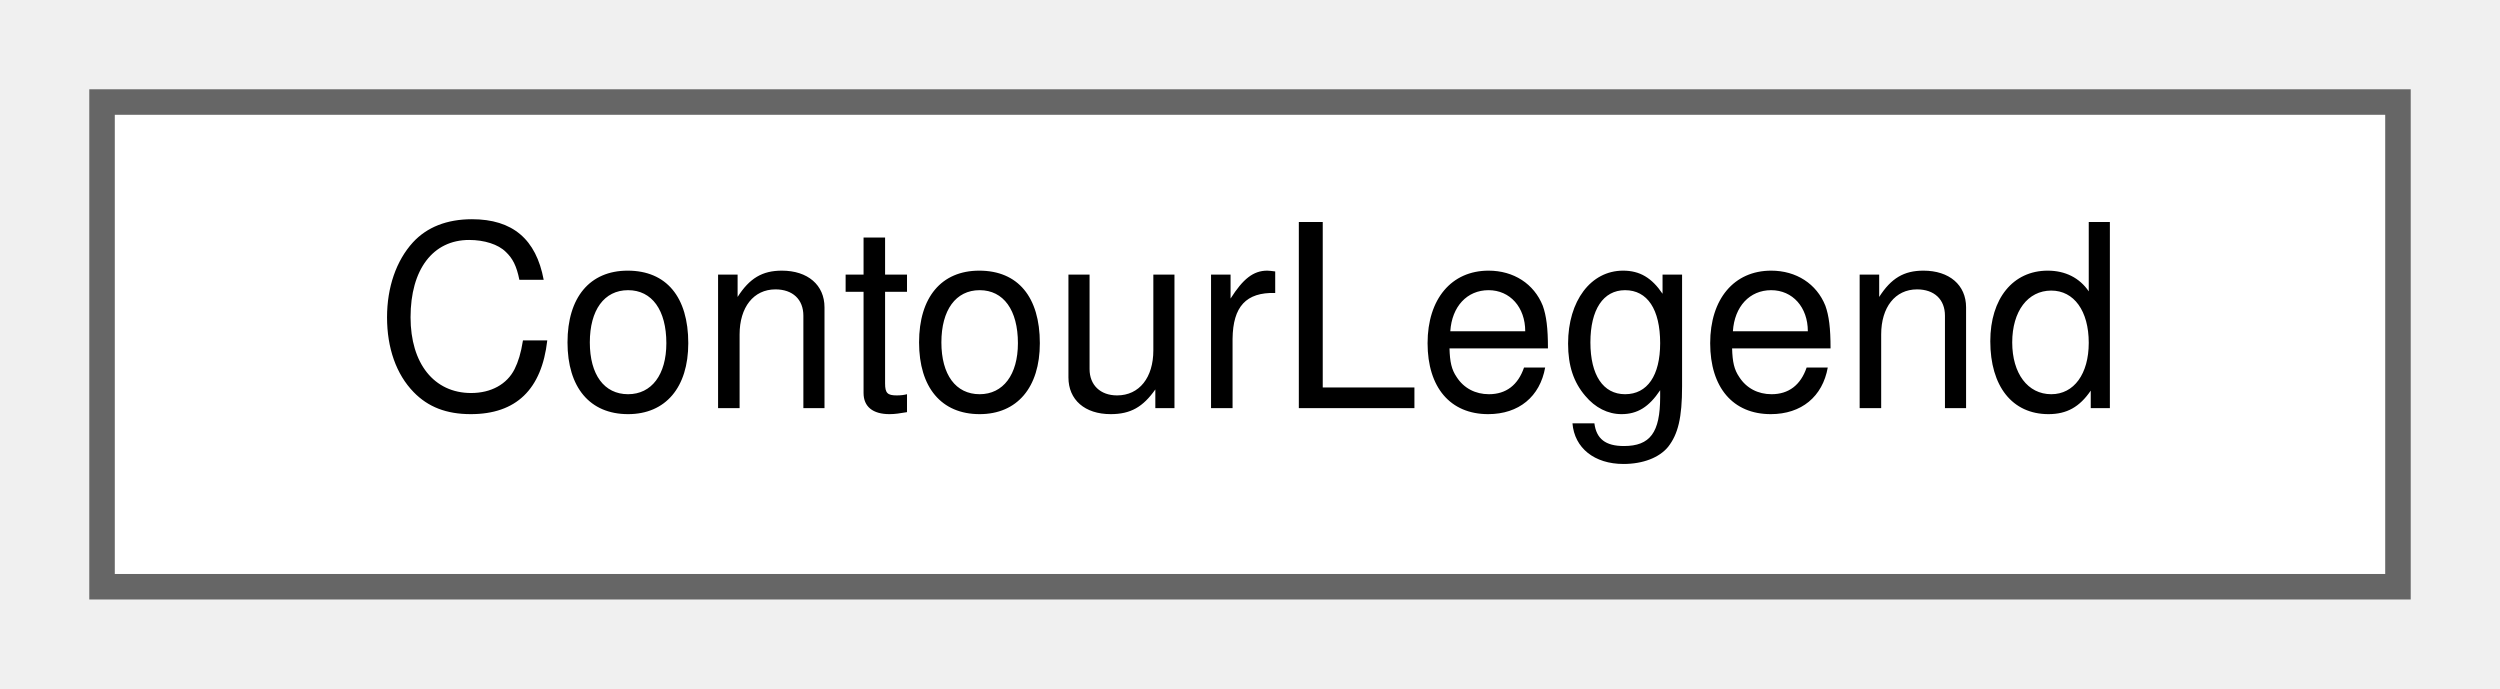
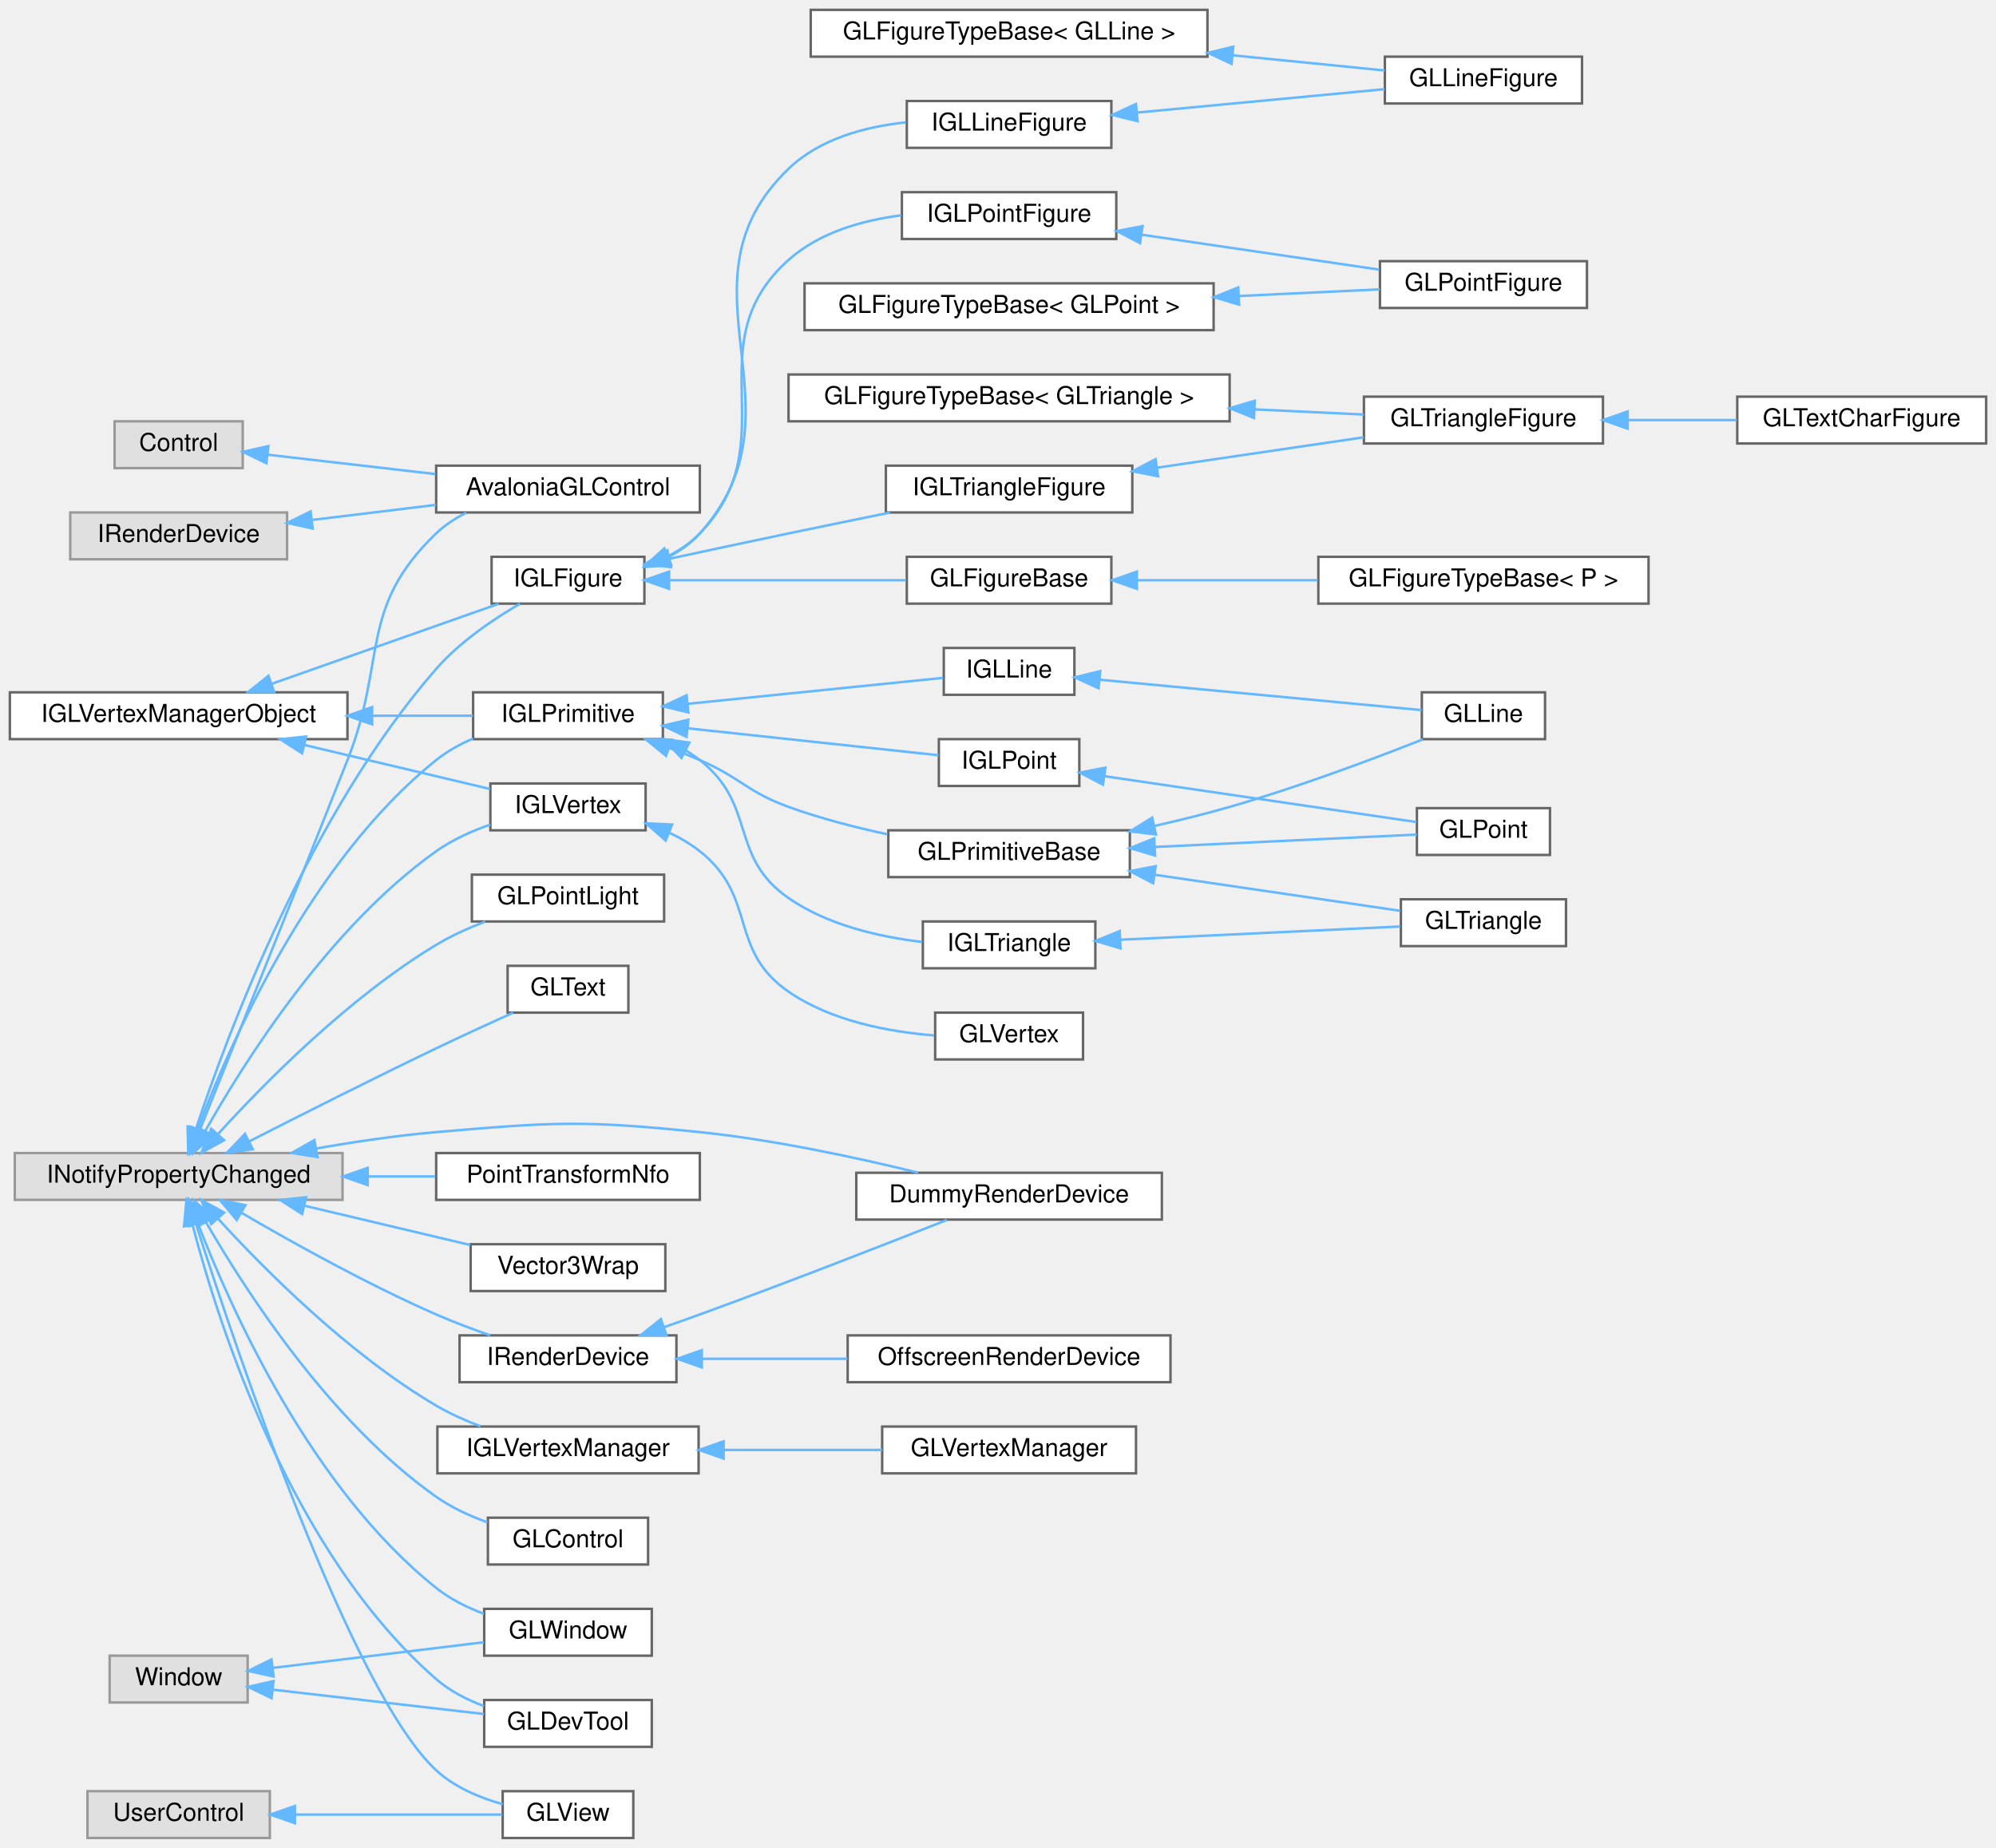
- <svg xmlns="http://www.w3.org/2000/svg" xmlns:xlink="http://www.w3.org/1999/xlink" width="98pt" height="27pt" viewBox="0.00 0.00 98.00 27.00">
-   <g id="graph0" class="graph" transform="scale(1 1) rotate(0) translate(4 23)">
+ <svg xmlns="http://www.w3.org/2000/svg" xmlns:xlink="http://www.w3.org/1999/xlink" width="810pt" height="750pt" viewBox="0.00 0.00 810.00 750.00">
+   <g id="graph0" class="graph" transform="scale(1 1) rotate(0) translate(4 746)">
    <g id="node1" class="node">
      <g id="a_node1">
-         <a xlink:href="class_search_a_thing_1_1_open_g_l_1_1_shapes_1_1_contour_legend.html" target="_top" xlink:title="Contour Legend.">
-           <polygon fill="white" stroke="#666666" points="90,-19 0,-19 0,0 90,0 90,-19" />
-           <text text-anchor="middle" x="45" y="-7" font-family="Helvetica,sans-Serif" font-size="10.00">ContourLegend</text>
-         </a>
-       </g>
+         <a xlink:title=" ">
+           <polygon fill="#e0e0e0" stroke="#999999" points="94.5,-575 42.5,-575 42.5,-556 94.5,-556 94.5,-575" />
+           <text text-anchor="middle" x="68.5" y="-563" font-family="Helvetica,sans-Serif" font-size="10.00">Control</text>
+         </a>
+       </g>
+     </g>
+     <g id="node2" class="node">
+       <g id="a_node2">
+         <a xlink:href="class_search_a_thing_1_1_open_g_l_1_1_g_u_i_1_1_avalonia_g_l_control.html" target="_top" xlink:title="Avalonia gl control.  It's a graphical ui IRenderDevice used to transfer GLControl pixels to the wind...">
+           <polygon fill="white" stroke="#666666" points="280,-557 173,-557 173,-538 280,-538 280,-557" />
+           <text text-anchor="middle" x="226.5" y="-545" font-family="Helvetica,sans-Serif" font-size="10.00">AvaloniaGLControl</text>
+         </a>
+       </g>
+     </g>
+     <g id="edge1" class="edge">
+       <path fill="none" stroke="#63b8ff" d="M104.52,-561.46C124.6,-559.14 150.22,-556.19 172.71,-553.59" />
+       <polygon fill="#63b8ff" stroke="#63b8ff" points="104.1,-557.98 94.56,-562.61 104.9,-564.94 104.1,-557.98" />
+     </g>
+     <g id="node3" class="node">
+       <g id="a_node3">
+         <a xlink:href="class_search_a_thing_1_1_open_g_l_1_1_core_1_1_g_l_figure_type_base.html" target="_top" xlink:title=" ">
+           <polygon fill="white" stroke="#666666" points="486,-742 325,-742 325,-723 486,-723 486,-742" />
+           <text text-anchor="middle" x="405.5" y="-730" font-family="Helvetica,sans-Serif" font-size="10.00">GLFigureTypeBase&lt; GLLine &gt;</text>
+         </a>
+       </g>
+     </g>
+     <g id="node4" class="node">
+       <g id="a_node4">
+         <a xlink:href="class_search_a_thing_1_1_open_g_l_1_1_core_1_1_g_l_line_figure.html" target="_top" xlink:title="Specialization of typed figure within the GLLine primitive.">
+           <polygon fill="white" stroke="#666666" points="638,-723 558,-723 558,-704 638,-704 638,-723" />
+           <text text-anchor="middle" x="598" y="-711" font-family="Helvetica,sans-Serif" font-size="10.00">GLLineFigure</text>
+         </a>
+       </g>
+     </g>
+     <g id="edge2" class="edge">
+       <path fill="none" stroke="#63b8ff" d="M496.41,-723.53C518.03,-721.38 540.01,-719.18 557.89,-717.4" />
+       <polygon fill="#63b8ff" stroke="#63b8ff" points="495.79,-720.08 486.19,-724.55 496.48,-727.04 495.79,-720.08" />
+     </g>
+     <g id="node5" class="node">
+       <g id="a_node5">
+         <a xlink:href="class_search_a_thing_1_1_open_g_l_1_1_core_1_1_g_l_figure_type_base.html" target="_top" xlink:title=" ">
+           <polygon fill="white" stroke="#666666" points="488.5,-631 322.5,-631 322.5,-612 488.5,-612 488.5,-631" />
+           <text text-anchor="middle" x="405.5" y="-619" font-family="Helvetica,sans-Serif" font-size="10.00">GLFigureTypeBase&lt; GLPoint &gt;</text>
+         </a>
+       </g>
+     </g>
+     <g id="node6" class="node">
+       <g id="a_node6">
+         <a xlink:href="class_search_a_thing_1_1_open_g_l_1_1_core_1_1_g_l_point_figure.html" target="_top" xlink:title="Specialization of typed figure within the GLPoint} primitive.">
+           <polygon fill="white" stroke="#666666" points="640,-640 556,-640 556,-621 640,-621 640,-640" />
+           <text text-anchor="middle" x="598" y="-628" font-family="Helvetica,sans-Serif" font-size="10.00">GLPointFigure</text>
+         </a>
+       </g>
+     </g>
+     <g id="edge3" class="edge">
+       <path fill="none" stroke="#63b8ff" d="M498.81,-625.86C518.87,-626.81 539.1,-627.76 555.95,-628.56" />
+       <polygon fill="#63b8ff" stroke="#63b8ff" points="498.83,-622.36 488.67,-625.38 498.5,-629.35 498.83,-622.36" />
+     </g>
+     <g id="node7" class="node">
+       <g id="a_node7">
+         <a xlink:href="class_search_a_thing_1_1_open_g_l_1_1_core_1_1_g_l_figure_type_base.html" target="_top" xlink:title=" ">
+           <polygon fill="white" stroke="#666666" points="495,-594 316,-594 316,-575 495,-575 495,-594" />
+           <text text-anchor="middle" x="405.5" y="-582" font-family="Helvetica,sans-Serif" font-size="10.00">GLFigureTypeBase&lt; GLTriangle &gt;</text>
+         </a>
+       </g>
+     </g>
+     <g id="node8" class="node">
+       <g id="a_node8">
+         <a xlink:href="class_search_a_thing_1_1_open_g_l_1_1_core_1_1_g_l_triangle_figure.html" target="_top" xlink:title="Specialization of typed figure within the GLTriangle primitive.">
+           <polygon fill="white" stroke="#666666" points="646.5,-585 549.5,-585 549.5,-566 646.5,-566 646.5,-585" />
+           <text text-anchor="middle" x="598" y="-573" font-family="Helvetica,sans-Serif" font-size="10.00">GLTriangleFigure</text>
+         </a>
+       </g>
+     </g>
+     <g id="edge4" class="edge">
+       <path fill="none" stroke="#63b8ff" d="M505.18,-579.84C520.59,-579.11 535.88,-578.39 549.43,-577.75" />
+       <polygon fill="#63b8ff" stroke="#63b8ff" points="504.88,-576.35 495.06,-580.32 505.21,-583.34 504.88,-576.35" />
+     </g>
+     <g id="node9" class="node">
+       <g id="a_node9">
+         <a xlink:href="class_search_a_thing_1_1_open_g_l_1_1_core_1_1_g_l_text_char_figure.html" target="_top" xlink:title="Triangles figure with texture mapped to represent a char.">
+           <polygon fill="white" stroke="#666666" points="802,-585 701,-585 701,-566 802,-566 802,-585" />
+           <text text-anchor="middle" x="751.5" y="-573" font-family="Helvetica,sans-Serif" font-size="10.00">GLTextCharFigure</text>
+         </a>
+       </g>
+     </g>
+     <g id="edge5" class="edge">
+       <path fill="none" stroke="#63b8ff" d="M656.87,-575.5C671.35,-575.5 686.75,-575.5 700.79,-575.5" />
+       <polygon fill="#63b8ff" stroke="#63b8ff" points="656.52,-572 646.52,-575.5 656.52,-579 656.52,-572" />
+     </g>
+     <g id="node10" class="node">
+       <g id="a_node10">
+         <a xlink:href="interface_search_a_thing_1_1_open_g_l_1_1_core_1_1_i_g_l_vertex_manager_object.html" target="_top" xlink:title="Interface for GL objects such as IGLFigure, IGLPrimitive and IGLVertex.  The purpose is to ensure tha...">
+           <polygon fill="white" stroke="#666666" points="137,-465 0,-465 0,-446 137,-446 137,-465" />
+           <text text-anchor="middle" x="68.5" y="-453" font-family="Helvetica,sans-Serif" font-size="10.00">IGLVertexManagerObject</text>
+         </a>
+       </g>
+     </g>
+     <g id="node11" class="node">
+       <g id="a_node11">
+         <a xlink:href="interface_search_a_thing_1_1_open_g_l_1_1_core_1_1_i_g_l_figure.html" target="_top" xlink:title="This is the direct child of a vertex manager.  A figure contains primitives and primitive contains ve...">
+           <polygon fill="white" stroke="#666666" points="257.5,-520 195.5,-520 195.5,-501 257.5,-501 257.5,-520" />
+           <text text-anchor="middle" x="226.5" y="-508" font-family="Helvetica,sans-Serif" font-size="10.00">IGLFigure</text>
+         </a>
+       </g>
+     </g>
+     <g id="edge6" class="edge">
+       <path fill="none" stroke="#63b8ff" d="M106.2,-468.44C134.45,-478.4 172.86,-491.94 198.38,-500.94" />
+       <polygon fill="#63b8ff" stroke="#63b8ff" points="107.27,-465.1 96.67,-465.08 104.94,-471.71 107.27,-465.1" />
+     </g>
+     <g id="node17" class="node">
+       <g id="a_node17">
+         <a xlink:href="interface_search_a_thing_1_1_open_g_l_1_1_core_1_1_i_g_l_primitive.html" target="_top" xlink:title="A primitive such a GLPoint, GLLine or GLTriangle can be added to a figure through its add method....">
+           <polygon fill="white" stroke="#666666" points="265,-465 188,-465 188,-446 265,-446 265,-465" />
+           <text text-anchor="middle" x="226.5" y="-453" font-family="Helvetica,sans-Serif" font-size="10.00">IGLPrimitive</text>
+         </a>
+       </g>
+     </g>
+     <g id="edge15" class="edge">
+       <path fill="none" stroke="#63b8ff" d="M147.3,-455.5C161.46,-455.5 175.63,-455.5 187.94,-455.5" />
+       <polygon fill="#63b8ff" stroke="#63b8ff" points="147.02,-452 137.02,-455.5 147.02,-459 147.02,-452" />
+     </g>
+     <g id="node25" class="node">
+       <g id="a_node25">
+         <a xlink:href="interface_search_a_thing_1_1_open_g_l_1_1_core_1_1_i_g_l_vertex.html" target="_top" xlink:title="Represent a vertex and its the base object managed by the GLVertexManager.  Primitives such as GLPoin...">
+           <polygon fill="white" stroke="#666666" points="258,-428 195,-428 195,-409 258,-409 258,-428" />
+           <text text-anchor="middle" x="226.5" y="-416" font-family="Helvetica,sans-Serif" font-size="10.00">IGLVertex</text>
+         </a>
+       </g>
+     </g>
+     <g id="edge26" class="edge">
+       <path fill="none" stroke="#63b8ff" d="M119.62,-443.61C144.37,-437.74 173.42,-430.85 194.82,-425.78" />
+       <polygon fill="#63b8ff" stroke="#63b8ff" points="118.6,-440.26 109.67,-445.97 120.21,-447.07 118.6,-440.26" />
+     </g>
+     <g id="node12" class="node">
+       <g id="a_node12">
+         <a xlink:href="class_search_a_thing_1_1_open_g_l_1_1_core_1_1_g_l_figure_base.html" target="_top" xlink:title="Base abstract class for point, line, triangle figures.">
+           <polygon fill="white" stroke="#666666" points="447,-520 364,-520 364,-501 447,-501 447,-520" />
+           <text text-anchor="middle" x="405.5" y="-508" font-family="Helvetica,sans-Serif" font-size="10.00">GLFigureBase</text>
+         </a>
+       </g>
+     </g>
+     <g id="edge7" class="edge">
+       <path fill="none" stroke="#63b8ff" d="M267.62,-510.5C296.32,-510.5 334.83,-510.5 363.68,-510.5" />
+       <polygon fill="#63b8ff" stroke="#63b8ff" points="267.53,-507 257.53,-510.5 267.53,-514 267.53,-507" />
+     </g>
+     <g id="node14" class="node">
+       <g id="a_node14">
+         <a xlink:href="interface_search_a_thing_1_1_open_g_l_1_1_core_1_1_i_g_l_line_figure.html" target="_top" xlink:title="Specialization of IGLFigure for the type GLLine.">
+           <polygon fill="white" stroke="#666666" points="447,-705 364,-705 364,-686 447,-686 447,-705" />
+           <text text-anchor="middle" x="405.5" y="-693" font-family="Helvetica,sans-Serif" font-size="10.00">IGLLineFigure</text>
+         </a>
+       </g>
+     </g>
+     <g id="edge9" class="edge">
+       <path fill="none" stroke="#63b8ff" d="M267.23,-519.93C272.01,-522.41 276.45,-525.54 280,-529.5 325.2,-579.9 267.23,-630.55 316,-677.5 328.54,-689.57 346.84,-694.56 363.55,-696.33" />
+       <polygon fill="#63b8ff" stroke="#63b8ff" points="268.32,-516.59 257.75,-515.91 265.59,-523.04 268.32,-516.59" />
+     </g>
+     <g id="node15" class="node">
+       <g id="a_node15">
+         <a xlink:href="interface_search_a_thing_1_1_open_g_l_1_1_core_1_1_i_g_l_point_figure.html" target="_top" xlink:title="Specialization of IGLFigure for the type GLPoint.">
+           <polygon fill="white" stroke="#666666" points="449,-668 362,-668 362,-649 449,-649 449,-668" />
+           <text text-anchor="middle" x="405.5" y="-656" font-family="Helvetica,sans-Serif" font-size="10.00">IGLPointFigure</text>
+         </a>
+       </g>
+     </g>
+     <g id="edge11" class="edge">
+       <path fill="none" stroke="#63b8ff" d="M267.12,-520.26C271.88,-522.69 276.35,-525.72 280,-529.5 316.05,-566.78 277.32,-605.96 316,-640.5 328.4,-651.57 345.7,-656.56 361.72,-658.6" />
+       <polygon fill="#63b8ff" stroke="#63b8ff" points="268.29,-516.96 257.72,-516.29 265.57,-523.41 268.29,-516.96" />
+     </g>
+     <g id="node16" class="node">
+       <g id="a_node16">
+         <a xlink:href="interface_search_a_thing_1_1_open_g_l_1_1_core_1_1_i_g_l_triangle_figure.html" target="_top" xlink:title="Specialization of IGLFigure for the type GLTriangle.">
+           <polygon fill="white" stroke="#666666" points="455.5,-557 355.5,-557 355.5,-538 455.5,-538 455.5,-557" />
+           <text text-anchor="middle" x="405.5" y="-545" font-family="Helvetica,sans-Serif" font-size="10.00">IGLTriangleFigure</text>
+         </a>
+       </g>
+     </g>
+     <g id="edge13" class="edge">
+       <path fill="none" stroke="#63b8ff" d="M267.85,-519.26C282.95,-522.51 300.25,-526.21 316,-529.5 329.35,-532.29 343.85,-535.26 357.17,-537.97" />
+       <polygon fill="#63b8ff" stroke="#63b8ff" points="268.31,-515.78 257.79,-517.09 266.83,-522.62 268.31,-515.78" />
+     </g>
+     <g id="node13" class="node">
+       <g id="a_node13">
+         <a xlink:href="class_search_a_thing_1_1_open_g_l_1_1_core_1_1_g_l_figure_type_base.html" target="_top" xlink:title="Template typed GLPrimitiveBase figure base operations such as Add and Remove primitives from the figu...">
+           <polygon fill="white" stroke="#666666" points="665,-520 531,-520 531,-501 665,-501 665,-520" />
+           <text text-anchor="middle" x="598" y="-508" font-family="Helvetica,sans-Serif" font-size="10.00">GLFigureTypeBase&lt; P &gt;</text>
+         </a>
+       </g>
+     </g>
+     <g id="edge8" class="edge">
+       <path fill="none" stroke="#63b8ff" d="M457.39,-510.5C479.9,-510.5 506.68,-510.5 530.73,-510.5" />
+       <polygon fill="#63b8ff" stroke="#63b8ff" points="457.37,-507 447.37,-510.5 457.37,-514 457.37,-507" />
+     </g>
+     <g id="edge10" class="edge">
+       <path fill="none" stroke="#63b8ff" d="M457.7,-700.34C489.17,-703.31 528.87,-707.06 557.83,-709.8" />
+       <polygon fill="#63b8ff" stroke="#63b8ff" points="457.65,-696.82 447.37,-699.36 456.99,-703.79 457.65,-696.82" />
+     </g>
+     <g id="edge12" class="edge">
+       <path fill="none" stroke="#63b8ff" d="M459.27,-650.74C489.71,-646.27 527.43,-640.72 555.7,-636.57" />
+       <polygon fill="#63b8ff" stroke="#63b8ff" points="458.64,-647.3 449.25,-652.22 459.65,-654.22 458.64,-647.3" />
+     </g>
+     <g id="edge14" class="edge">
+       <path fill="none" stroke="#63b8ff" d="M465.64,-556.19C492.58,-560.15 524.04,-564.78 549.42,-568.51" />
+       <polygon fill="#63b8ff" stroke="#63b8ff" points="465.96,-552.7 455.56,-554.71 464.94,-559.63 465.96,-552.7" />
+     </g>
+     <g id="node18" class="node">
+       <g id="a_node18">
+         <a xlink:href="class_search_a_thing_1_1_open_g_l_1_1_core_1_1_g_l_primitive_base.html" target="_top" xlink:title=" ">
+           <polygon fill="white" stroke="#666666" points="454.5,-409 356.5,-409 356.5,-390 454.5,-390 454.5,-409" />
+           <text text-anchor="middle" x="405.5" y="-397" font-family="Helvetica,sans-Serif" font-size="10.00">GLPrimitiveBase</text>
+         </a>
+       </g>
+     </g>
+     <g id="edge16" class="edge">
+       <path fill="none" stroke="#63b8ff" d="M267.75,-442.42C271.92,-440.85 276.07,-439.2 280,-437.5 296.61,-430.32 299,-424.68 316,-418.5 328.7,-413.88 342.86,-410.23 356.06,-407.4" />
+       <polygon fill="#63b8ff" stroke="#63b8ff" points="266.28,-439.23 258.07,-445.92 268.66,-445.81 266.28,-439.23" />
+     </g>
+     <g id="node22" class="node">
+       <g id="a_node22">
+         <a xlink:href="interface_search_a_thing_1_1_open_g_l_1_1_core_1_1_i_g_l_line.html" target="_top" xlink:title="Primitive for the GL_LINES opengl element.">
+           <polygon fill="white" stroke="#666666" points="432,-483 379,-483 379,-464 432,-464 432,-483" />
+           <text text-anchor="middle" x="405.5" y="-471" font-family="Helvetica,sans-Serif" font-size="10.00">IGLLine</text>
+         </a>
+       </g>
+     </g>
+     <g id="edge20" class="edge">
+       <path fill="none" stroke="#63b8ff" d="M275.03,-460.33C308.36,-463.72 351.64,-468.12 378.74,-470.88" />
+       <polygon fill="#63b8ff" stroke="#63b8ff" points="275.34,-456.85 265.04,-459.32 274.63,-463.81 275.34,-456.85" />
+     </g>
+     <g id="node23" class="node">
+       <g id="a_node23">
+         <a xlink:href="interface_search_a_thing_1_1_open_g_l_1_1_core_1_1_i_g_l_point.html" target="_top" xlink:title="Primitive for GL_POINTS opengl element.">
+           <polygon fill="white" stroke="#666666" points="434,-446 377,-446 377,-427 434,-427 434,-446" />
+           <text text-anchor="middle" x="405.5" y="-434" font-family="Helvetica,sans-Serif" font-size="10.00">IGLPoint</text>
+         </a>
+       </g>
+     </g>
+     <g id="edge22" class="edge">
+       <path fill="none" stroke="#63b8ff" d="M275.24,-450.38C307.78,-446.88 349.72,-442.38 376.86,-439.47" />
+       <polygon fill="#63b8ff" stroke="#63b8ff" points="274.61,-446.92 265.04,-451.47 275.35,-453.88 274.61,-446.92" />
+     </g>
+     <g id="node24" class="node">
+       <g id="a_node24">
+         <a xlink:href="interface_search_a_thing_1_1_open_g_l_1_1_core_1_1_i_g_l_triangle.html" target="_top" xlink:title="Primitive for GL_TRIANGLES opengl element.">
+           <polygon fill="white" stroke="#666666" points="440.5,-372 370.5,-372 370.5,-353 440.5,-353 440.5,-372" />
+           <text text-anchor="middle" x="405.5" y="-360" font-family="Helvetica,sans-Serif" font-size="10.00">IGLTriangle</text>
+         </a>
+       </g>
+     </g>
+     <g id="edge24" class="edge">
+       <path fill="none" stroke="#63b8ff" d="M274.33,-441.39C276.31,-440.2 278.21,-438.9 280,-437.5 303.29,-419.25 291.67,-398.34 316,-381.5 331.76,-370.59 352.6,-365.76 370.1,-363.7" />
+       <polygon fill="#63b8ff" stroke="#63b8ff" points="272.55,-438.37 265.24,-446.04 275.74,-444.6 272.55,-438.37" />
+     </g>
+     <g id="node19" class="node">
+       <g id="a_node19">
+         <a xlink:href="class_search_a_thing_1_1_open_g_l_1_1_core_1_1_g_l_line.html" target="_top" xlink:title="Opengl line primitive.">
+           <polygon fill="white" stroke="#666666" points="623,-465 573,-465 573,-446 623,-446 623,-465" />
+           <text text-anchor="middle" x="598" y="-453" font-family="Helvetica,sans-Serif" font-size="10.00">GLLine</text>
+         </a>
+       </g>
+     </g>
+     <g id="edge17" class="edge">
+       <path fill="none" stroke="#63b8ff" d="M464.62,-410.79C474.81,-413.11 485.26,-415.7 495,-418.5 522.34,-426.35 552.91,-437.82 573.4,-445.9" />
+       <polygon fill="#63b8ff" stroke="#63b8ff" points="465.08,-407.31 454.56,-408.57 463.57,-414.14 465.08,-407.31" />
+     </g>
+     <g id="node20" class="node">
+       <g id="a_node20">
+         <a xlink:href="class_search_a_thing_1_1_open_g_l_1_1_core_1_1_g_l_point.html" target="_top" xlink:title=" ">
+           <polygon fill="white" stroke="#666666" points="625,-418 571,-418 571,-399 625,-399 625,-418" />
+           <text text-anchor="middle" x="598" y="-406" font-family="Helvetica,sans-Serif" font-size="10.00">GLPoint</text>
+         </a>
+       </g>
+     </g>
+     <g id="edge18" class="edge">
+       <path fill="none" stroke="#63b8ff" d="M464.81,-402.25C500.25,-403.93 543.76,-405.98 570.94,-407.27" />
+       <polygon fill="#63b8ff" stroke="#63b8ff" points="464.73,-398.75 454.57,-401.77 464.39,-405.74 464.73,-398.75" />
+     </g>
+     <g id="node21" class="node">
+       <g id="a_node21">
+         <a xlink:href="class_search_a_thing_1_1_open_g_l_1_1_core_1_1_g_l_triangle.html" target="_top" xlink:title=" ">
+           <polygon fill="white" stroke="#666666" points="631.5,-381 564.5,-381 564.5,-362 631.5,-362 631.5,-381" />
+           <text text-anchor="middle" x="598" y="-369" font-family="Helvetica,sans-Serif" font-size="10.00">GLTriangle</text>
+         </a>
+       </g>
+     </g>
+     <g id="edge19" class="edge">
+       <path fill="none" stroke="#63b8ff" d="M464.48,-390.98C497.19,-386.17 536.87,-380.34 564.23,-376.32" />
+       <polygon fill="#63b8ff" stroke="#63b8ff" points="463.96,-387.52 454.57,-392.43 464.97,-394.44 463.96,-387.52" />
+     </g>
+     <g id="edge21" class="edge">
+       <path fill="none" stroke="#63b8ff" d="M442.36,-470.11C480.56,-466.5 539.96,-460.89 572.92,-457.78" />
+       <polygon fill="#63b8ff" stroke="#63b8ff" points="441.82,-466.65 432.19,-471.07 442.48,-473.62 441.82,-466.65" />
+     </g>
+     <g id="edge23" class="edge">
+       <path fill="none" stroke="#63b8ff" d="M444.22,-430.96C481.64,-425.46 538.01,-417.17 570.8,-412.35" />
+       <polygon fill="#63b8ff" stroke="#63b8ff" points="443.59,-427.51 434.2,-432.43 444.6,-434.44 443.59,-427.51" />
+     </g>
+     <g id="edge25" class="edge">
+       <path fill="none" stroke="#63b8ff" d="M450.87,-364.6C485.53,-366.23 532.9,-368.47 564.19,-369.95" />
+       <polygon fill="#63b8ff" stroke="#63b8ff" points="450.71,-361.08 440.56,-364.11 450.38,-368.08 450.71,-361.08" />
+     </g>
+     <g id="node26" class="node">
+       <g id="a_node26">
+         <a xlink:href="class_search_a_thing_1_1_open_g_l_1_1_core_1_1_g_l_vertex.html" target="_top" xlink:title=" ">
+           <polygon fill="white" stroke="#666666" points="435.5,-335 375.5,-335 375.5,-316 435.5,-316 435.5,-335" />
+           <text text-anchor="middle" x="405.5" y="-323" font-family="Helvetica,sans-Serif" font-size="10.00">GLVertex</text>
+         </a>
+       </g>
+     </g>
+     <g id="edge27" class="edge">
+       <path fill="none" stroke="#63b8ff" d="M267.47,-408.08C271.94,-405.98 276.23,-403.48 280,-400.5 303.51,-381.92 291.34,-360.52 316,-343.5 333.29,-331.57 356.73,-327.19 375.14,-325.74" />
+       <polygon fill="#63b8ff" stroke="#63b8ff" points="266.12,-404.85 258.15,-411.84 268.74,-411.34 266.12,-404.85" />
+     </g>
+     <g id="node27" class="node">
+       <g id="a_node27">
+         <a xlink:title=" ">
+           <polygon fill="#e0e0e0" stroke="#999999" points="135,-278 2,-278 2,-259 135,-259 135,-278" />
+           <text text-anchor="middle" x="68.5" y="-266" font-family="Helvetica,sans-Serif" font-size="10.00">INotifyPropertyChanged</text>
+         </a>
+       </g>
+     </g>
+     <g id="edge41" class="edge">
+       <path fill="none" stroke="#63b8ff" d="M77.2,-287.66C89.78,-318.98 115.49,-383.1 137,-437.5 153.14,-478.33 141.3,-499.12 173,-529.5 176.55,-532.9 180.77,-535.66 185.25,-537.9" />
+       <polygon fill="#63b8ff" stroke="#63b8ff" points="80.31,-285.99 73.33,-278.02 73.81,-288.6 80.31,-285.99" />
+     </g>
+     <g id="edge32" class="edge">
+       <path fill="none" stroke="#63b8ff" d="M75.47,-287.64C88.28,-326.4 121.51,-415.52 173,-474.5 182.52,-485.41 196.05,-494.58 206.98,-500.93" />
+       <polygon fill="#63b8ff" stroke="#63b8ff" points="78.79,-286.55 72.4,-278.1 72.13,-288.7 78.79,-286.55" />
+     </g>
+     <g id="edge33" class="edge">
+       <path fill="none" stroke="#63b8ff" d="M76.17,-287.58C89.28,-322.38 121.67,-396.35 173,-437.5 177.44,-441.06 182.61,-443.93 187.96,-446.24" />
+       <polygon fill="#63b8ff" stroke="#63b8ff" points="79.43,-286.32 72.72,-278.12 72.86,-288.71 79.43,-286.32" />
+     </g>
+     <g id="edge34" class="edge">
+       <path fill="none" stroke="#63b8ff" d="M79.25,-286.87C95.2,-315.21 129.48,-369.56 173,-400.5 179.52,-405.13 187.33,-408.66 194.91,-411.3" />
+       <polygon fill="#63b8ff" stroke="#63b8ff" points="82.27,-285.09 74.39,-278.01 76.13,-288.46 82.27,-285.09" />
+     </g>
+     <g id="node28" class="node">
+       <g id="a_node28">
+         <a xlink:href="class_search_a_thing_1_1_open_g_l_1_1_core_1_1_dummy_render_device.html" target="_top" xlink:title="A render device that doesn't write GL pixel anywhere.  This object can be used for testing purpouse.">
+           <polygon fill="white" stroke="#666666" points="467.5,-270 343.5,-270 343.5,-251 467.5,-251 467.5,-270" />
+           <text text-anchor="middle" x="405.5" y="-258" font-family="Helvetica,sans-Serif" font-size="10.00">DummyRenderDevice</text>
+         </a>
+       </g>
+     </g>
+     <g id="edge28" class="edge">
+       <path fill="none" stroke="#63b8ff" d="M124.4,-279.86C140.03,-282.6 157.13,-285.13 173,-286.5 220.38,-290.59 232.7,-291.39 280,-286.5 310.2,-283.38 343.88,-276.11 368.58,-270.05" />
+       <polygon fill="#63b8ff" stroke="#63b8ff" points="124.83,-276.38 114.37,-278.04 123.58,-283.27 124.83,-276.38" />
+     </g>
+     <g id="node29" class="node">
+       <g id="a_node29">
+         <a xlink:href="class_search_a_thing_1_1_open_g_l_1_1_core_1_1_g_l_control.html" target="_top" xlink:title="Provides basic opengl abstraction to create entities such as GLPoint, GLLine and GLTriangle....">
+           <polygon fill="white" stroke="#666666" points="259,-130 194,-130 194,-111 259,-111 259,-130" />
+           <text text-anchor="middle" x="226.5" y="-118" font-family="Helvetica,sans-Serif" font-size="10.00">GLControl</text>
+         </a>
+       </g>
+     </g>
+     <g id="edge29" class="edge">
+       <path fill="none" stroke="#63b8ff" d="M79.56,-250C95.7,-221.99 129.98,-168.85 173,-138.5 179.22,-134.11 186.6,-130.72 193.83,-128.12" />
+       <polygon fill="#63b8ff" stroke="#63b8ff" points="76.47,-248.35 74.62,-258.79 82.57,-251.78 76.47,-248.35" />
+     </g>
+     <g id="node30" class="node">
+       <g id="a_node30">
+         <a xlink:href="class_search_a_thing_1_1_open_g_l_1_1_core_1_1_g_l_point_light.html" target="_top" xlink:title="Gl point light.">
+           <polygon fill="white" stroke="#666666" points="265.5,-391 187.5,-391 187.5,-372 265.5,-372 265.5,-391" />
+           <text text-anchor="middle" x="226.5" y="-379" font-family="Helvetica,sans-Serif" font-size="10.00">GLPointLight</text>
+         </a>
+       </g>
+     </g>
+     <g id="edge30" class="edge">
+       <path fill="none" stroke="#63b8ff" d="M84.56,-285.8C103.41,-306.53 137.55,-341.14 173,-362.5 179.14,-366.2 186.12,-369.35 192.94,-371.96" />
+       <polygon fill="#63b8ff" stroke="#63b8ff" points="86.95,-283.22 77.67,-278.09 81.72,-287.88 86.95,-283.22" />
+     </g>
+     <g id="node31" class="node">
+       <g id="a_node31">
+         <a xlink:href="class_search_a_thing_1_1_open_g_l_1_1_core_1_1_g_l_text.html" target="_top" xlink:title="Gl text object.">
+           <polygon fill="white" stroke="#666666" points="251,-354 202,-354 202,-335 251,-335 251,-354" />
+           <text text-anchor="middle" x="226.5" y="-342" font-family="Helvetica,sans-Serif" font-size="10.00">GLText</text>
+         </a>
+       </g>
+     </g>
+     <g id="edge31" class="edge">
+       <path fill="none" stroke="#63b8ff" d="M97,-282.66C117.78,-293.28 147.06,-308.06 173,-320.5 183.21,-325.4 194.64,-330.65 204.22,-334.98" />
+       <polygon fill="#63b8ff" stroke="#63b8ff" points="98.59,-279.55 88.1,-278.1 95.4,-285.78 98.59,-279.55" />
+     </g>
+     <g id="node32" class="node">
+       <g id="a_node32">
+         <a xlink:href="interface_search_a_thing_1_1_open_g_l_1_1_core_1_1_i_g_l_vertex_manager.html" target="_top" xlink:title="Vertex manager primary purpose is to keep a linear sequence of distinct GLVertexStruct structs that w...">
+           <polygon fill="white" stroke="#666666" points="279.5,-167 173.5,-167 173.5,-148 279.5,-148 279.5,-167" />
+           <text text-anchor="middle" x="226.5" y="-155" font-family="Helvetica,sans-Serif" font-size="10.00">IGLVertexManager</text>
+         </a>
+       </g>
+     </g>
+     <g id="edge35" class="edge">
+       <path fill="none" stroke="#63b8ff" d="M84.54,-251.29C103.37,-230.69 137.49,-196.36 173,-175.5 178.57,-172.23 184.82,-169.44 191.01,-167.1" />
+       <polygon fill="#63b8ff" stroke="#63b8ff" points="81.73,-249.17 77.66,-258.95 86.95,-253.85 81.73,-249.17" />
+     </g>
+     <g id="node34" class="node">
+       <g id="a_node34">
+         <a xlink:href="interface_search_a_thing_1_1_open_g_l_1_1_core_1_1_i_render_device.html" target="_top" xlink:title="A render device will read pixels from given gl context through ReadPixels and write to an appropriate...">
+           <polygon fill="white" stroke="#666666" points="270.5,-204 182.5,-204 182.5,-185 270.5,-185 270.5,-204" />
+           <text text-anchor="middle" x="226.5" y="-192" font-family="Helvetica,sans-Serif" font-size="10.00">IRenderDevice</text>
+         </a>
+       </g>
+     </g>
+     <g id="edge37" class="edge">
+       <path fill="none" stroke="#63b8ff" d="M93.95,-253.77C114.57,-241.72 145.09,-224.73 173,-212.5 179.97,-209.44 187.64,-206.56 194.91,-204.03" />
+       <polygon fill="#63b8ff" stroke="#63b8ff" points="92.05,-250.83 85.22,-258.93 95.61,-256.86 92.05,-250.83" />
+     </g>
+     <g id="node36" class="node">
+       <g id="a_node36">
+         <a xlink:href="class_search_a_thing_1_1_open_g_l_1_1_core_1_1_point_transform_nfo.html" target="_top" xlink:title="Helper class used by SearchAThing.OpenGL.GUI.GLDevTool.  Given the vertex, size, gl matrixes it will ...">
+           <polygon fill="white" stroke="#666666" points="280,-278 173,-278 173,-259 280,-259 280,-278" />
+           <text text-anchor="middle" x="226.5" y="-266" font-family="Helvetica,sans-Serif" font-size="10.00">PointTransformNfo</text>
+         </a>
+       </g>
+     </g>
+     <g id="edge40" class="edge">
+       <path fill="none" stroke="#63b8ff" d="M145.23,-268.5C154.5,-268.5 163.81,-268.5 172.65,-268.5" />
+       <polygon fill="#63b8ff" stroke="#63b8ff" points="145.21,-265 135.21,-268.5 145.21,-272 145.21,-265" />
+     </g>
+     <g id="node37" class="node">
+       <g id="a_node37">
+         <a xlink:href="class_search_a_thing_1_1_open_g_l_1_1_g_u_i_1_1_g_l_dev_tool.html" target="_top" xlink:title="Developer tool to inspect vertex manager at runtime.">
+           <polygon fill="white" stroke="#666666" points="260.5,-56 192.5,-56 192.5,-37 260.5,-37 260.5,-56" />
+           <text text-anchor="middle" x="226.5" y="-44" font-family="Helvetica,sans-Serif" font-size="10.00">GLDevTool</text>
+         </a>
+       </g>
+     </g>
+     <g id="edge42" class="edge">
+       <path fill="none" stroke="#63b8ff" d="M74.13,-248.88C84.64,-208.52 114.11,-115.72 173,-64.5 178.53,-59.69 185.4,-56.16 192.33,-53.56" />
+       <polygon fill="#63b8ff" stroke="#63b8ff" points="70.68,-248.24 71.66,-258.79 77.47,-249.93 70.68,-248.24" />
+     </g>
+     <g id="node38" class="node">
+       <g id="a_node38">
+         <a xlink:href="class_search_a_thing_1_1_open_g_l_1_1_g_u_i_1_1_g_l_view.html" target="_top" xlink:title="Avalonia control that hold a grRoot grid inside of which take place a title and an AvaloniaGLControl....">
+           <polygon fill="white" stroke="#666666" points="253,-19 200,-19 200,0 253,0 253,-19" />
+           <text text-anchor="middle" x="226.5" y="-7" font-family="Helvetica,sans-Serif" font-size="10.00">GLView</text>
+         </a>
+       </g>
+     </g>
+     <g id="edge43" class="edge">
+       <path fill="none" stroke="#63b8ff" d="M75.56,-249.13C91.97,-197.73 138.39,-59.59 173,-27.5 180.42,-20.62 190.58,-16.36 199.99,-13.72" />
+       <polygon fill="#63b8ff" stroke="#63b8ff" points="72.12,-248.38 72.44,-258.97 78.8,-250.49 72.12,-248.38" />
+     </g>
+     <g id="node39" class="node">
+       <g id="a_node39">
+         <a xlink:href="class_search_a_thing_1_1_open_g_l_1_1_g_u_i_1_1_g_l_window.html" target="_top" xlink:title="Used in stand-alone application types ( console programs ) to create an application gl window....">
+           <polygon fill="white" stroke="#666666" points="260.5,-93 192.5,-93 192.5,-74 260.5,-74 260.5,-93" />
+           <text text-anchor="middle" x="226.5" y="-81" font-family="Helvetica,sans-Serif" font-size="10.00">GLWindow</text>
+         </a>
+       </g>
+     </g>
+     <g id="edge44" class="edge">
+       <path fill="none" stroke="#63b8ff" d="M76.4,-249.2C89.73,-214.62 122.22,-141.99 173,-101.5 178.65,-96.99 185.5,-93.58 192.35,-91.01" />
+       <polygon fill="#63b8ff" stroke="#63b8ff" points="72.97,-248.4 72.75,-258.99 79.52,-250.84 72.97,-248.4" />
+     </g>
+     <g id="node40" class="node">
+       <g id="a_node40">
+         <a xlink:href="class_search_a_thing_1_1_open_g_l_1_1_g_u_i_1_1_vector3_wrap.html" target="_top" xlink:title="Wrap X,Y,Z components of an object containing a INotifyPropertyChanged vector3.">
+           <polygon fill="white" stroke="#666666" points="266,-241 187,-241 187,-222 266,-222 266,-241" />
+           <text text-anchor="middle" x="226.5" y="-229" font-family="Helvetica,sans-Serif" font-size="10.00">Vector3Wrap</text>
+         </a>
+       </g>
+     </g>
+     <g id="edge45" class="edge">
+       <path fill="none" stroke="#63b8ff" d="M119.43,-256.66C141.25,-251.48 166.45,-245.51 186.81,-240.68" />
+       <polygon fill="#63b8ff" stroke="#63b8ff" points="118.6,-253.26 109.67,-258.97 120.21,-260.07 118.6,-253.26" />
+     </g>
+     <g id="node33" class="node">
+       <g id="a_node33">
+         <a xlink:href="class_search_a_thing_1_1_open_g_l_1_1_core_1_1_g_l_vertex_manager.html" target="_top" xlink:title=" ">
+           <polygon fill="white" stroke="#666666" points="457,-167 354,-167 354,-148 457,-148 457,-167" />
+           <text text-anchor="middle" x="405.5" y="-155" font-family="Helvetica,sans-Serif" font-size="10.00">GLVertexManager</text>
+         </a>
+       </g>
+     </g>
+     <g id="edge36" class="edge">
+       <path fill="none" stroke="#63b8ff" d="M289.76,-157.5C310.77,-157.5 333.95,-157.5 353.94,-157.5" />
+       <polygon fill="#63b8ff" stroke="#63b8ff" points="289.65,-154 279.65,-157.5 289.65,-161 289.65,-154" />
+     </g>
+     <g id="edge38" class="edge">
+       <path fill="none" stroke="#63b8ff" d="M265.68,-207.4C270.51,-209.09 275.38,-210.82 280,-212.5 315.05,-225.26 355.25,-240.95 380.27,-250.85" />
+       <polygon fill="#63b8ff" stroke="#63b8ff" points="266.5,-203.98 255.91,-204.02 264.21,-210.6 266.5,-203.98" />
+     </g>
+     <g id="node35" class="node">
+       <g id="a_node35">
+         <a xlink:href="class_search_a_thing_1_1_open_g_l_1_1_core_1_1_offscreen_render_device.html" target="_top" xlink:title="Render device for offscreen mode that acts as a bitmap file writer.">
+           <polygon fill="white" stroke="#666666" points="471,-204 340,-204 340,-185 471,-185 471,-204" />
+           <text text-anchor="middle" x="405.5" y="-192" font-family="Helvetica,sans-Serif" font-size="10.00">OffscreenRenderDevice</text>
+         </a>
+       </g>
+     </g>
+     <g id="edge39" class="edge">
+       <path fill="none" stroke="#63b8ff" d="M280.84,-194.5C299.43,-194.5 320.49,-194.5 339.89,-194.5" />
+       <polygon fill="#63b8ff" stroke="#63b8ff" points="280.8,-191 270.8,-194.5 280.8,-198 280.8,-191" />
+     </g>
+     <g id="node41" class="node">
+       <g id="a_node41">
+         <a xlink:title=" ">
+           <polygon fill="#e0e0e0" stroke="#999999" points="112.5,-538 24.5,-538 24.5,-519 112.5,-519 112.5,-538" />
+           <text text-anchor="middle" x="68.5" y="-526" font-family="Helvetica,sans-Serif" font-size="10.00">IRenderDevice</text>
+         </a>
+       </g>
+     </g>
+     <g id="edge46" class="edge">
+       <path fill="none" stroke="#63b8ff" d="M122.9,-535C139.05,-536.97 156.77,-539.13 172.88,-541.09" />
+       <polygon fill="#63b8ff" stroke="#63b8ff" points="122.89,-531.48 112.54,-533.74 122.04,-538.43 122.89,-531.48" />
+     </g>
+     <g id="node42" class="node">
+       <g id="a_node42">
+         <a xlink:title=" ">
+           <polygon fill="#e0e0e0" stroke="#999999" points="105.5,-19 31.5,-19 31.5,0 105.5,0 105.5,-19" />
+           <text text-anchor="middle" x="68.5" y="-7" font-family="Helvetica,sans-Serif" font-size="10.00">UserControl</text>
+         </a>
+       </g>
+     </g>
+     <g id="edge47" class="edge">
+       <path fill="none" stroke="#63b8ff" d="M115.85,-9.5C143.28,-9.5 176.99,-9.5 199.74,-9.5" />
+       <polygon fill="#63b8ff" stroke="#63b8ff" points="115.68,-6 105.68,-9.5 115.68,-13 115.68,-6" />
+     </g>
+     <g id="node43" class="node">
+       <g id="a_node43">
+         <a xlink:title=" ">
+           <polygon fill="#e0e0e0" stroke="#999999" points="96.5,-74 40.5,-74 40.5,-55 96.5,-55 96.5,-74" />
+           <text text-anchor="middle" x="68.5" y="-62" font-family="Helvetica,sans-Serif" font-size="10.00">Window</text>
+         </a>
+       </g>
+     </g>
+     <g id="edge48" class="edge">
+       <path fill="none" stroke="#63b8ff" d="M106.91,-60.18C132.96,-57.18 167.37,-53.21 192.41,-50.32" />
+       <polygon fill="#63b8ff" stroke="#63b8ff" points="106.21,-56.74 96.67,-61.36 107.01,-63.7 106.21,-56.74" />
+     </g>
+     <g id="edge49" class="edge">
+       <path fill="none" stroke="#63b8ff" d="M106.91,-69.06C132.96,-72.23 167.37,-76.42 192.41,-79.47" />
+       <polygon fill="#63b8ff" stroke="#63b8ff" points="107.02,-65.54 96.67,-67.81 106.18,-72.49 107.02,-65.54" />
    </g>
  </g>
</svg>
